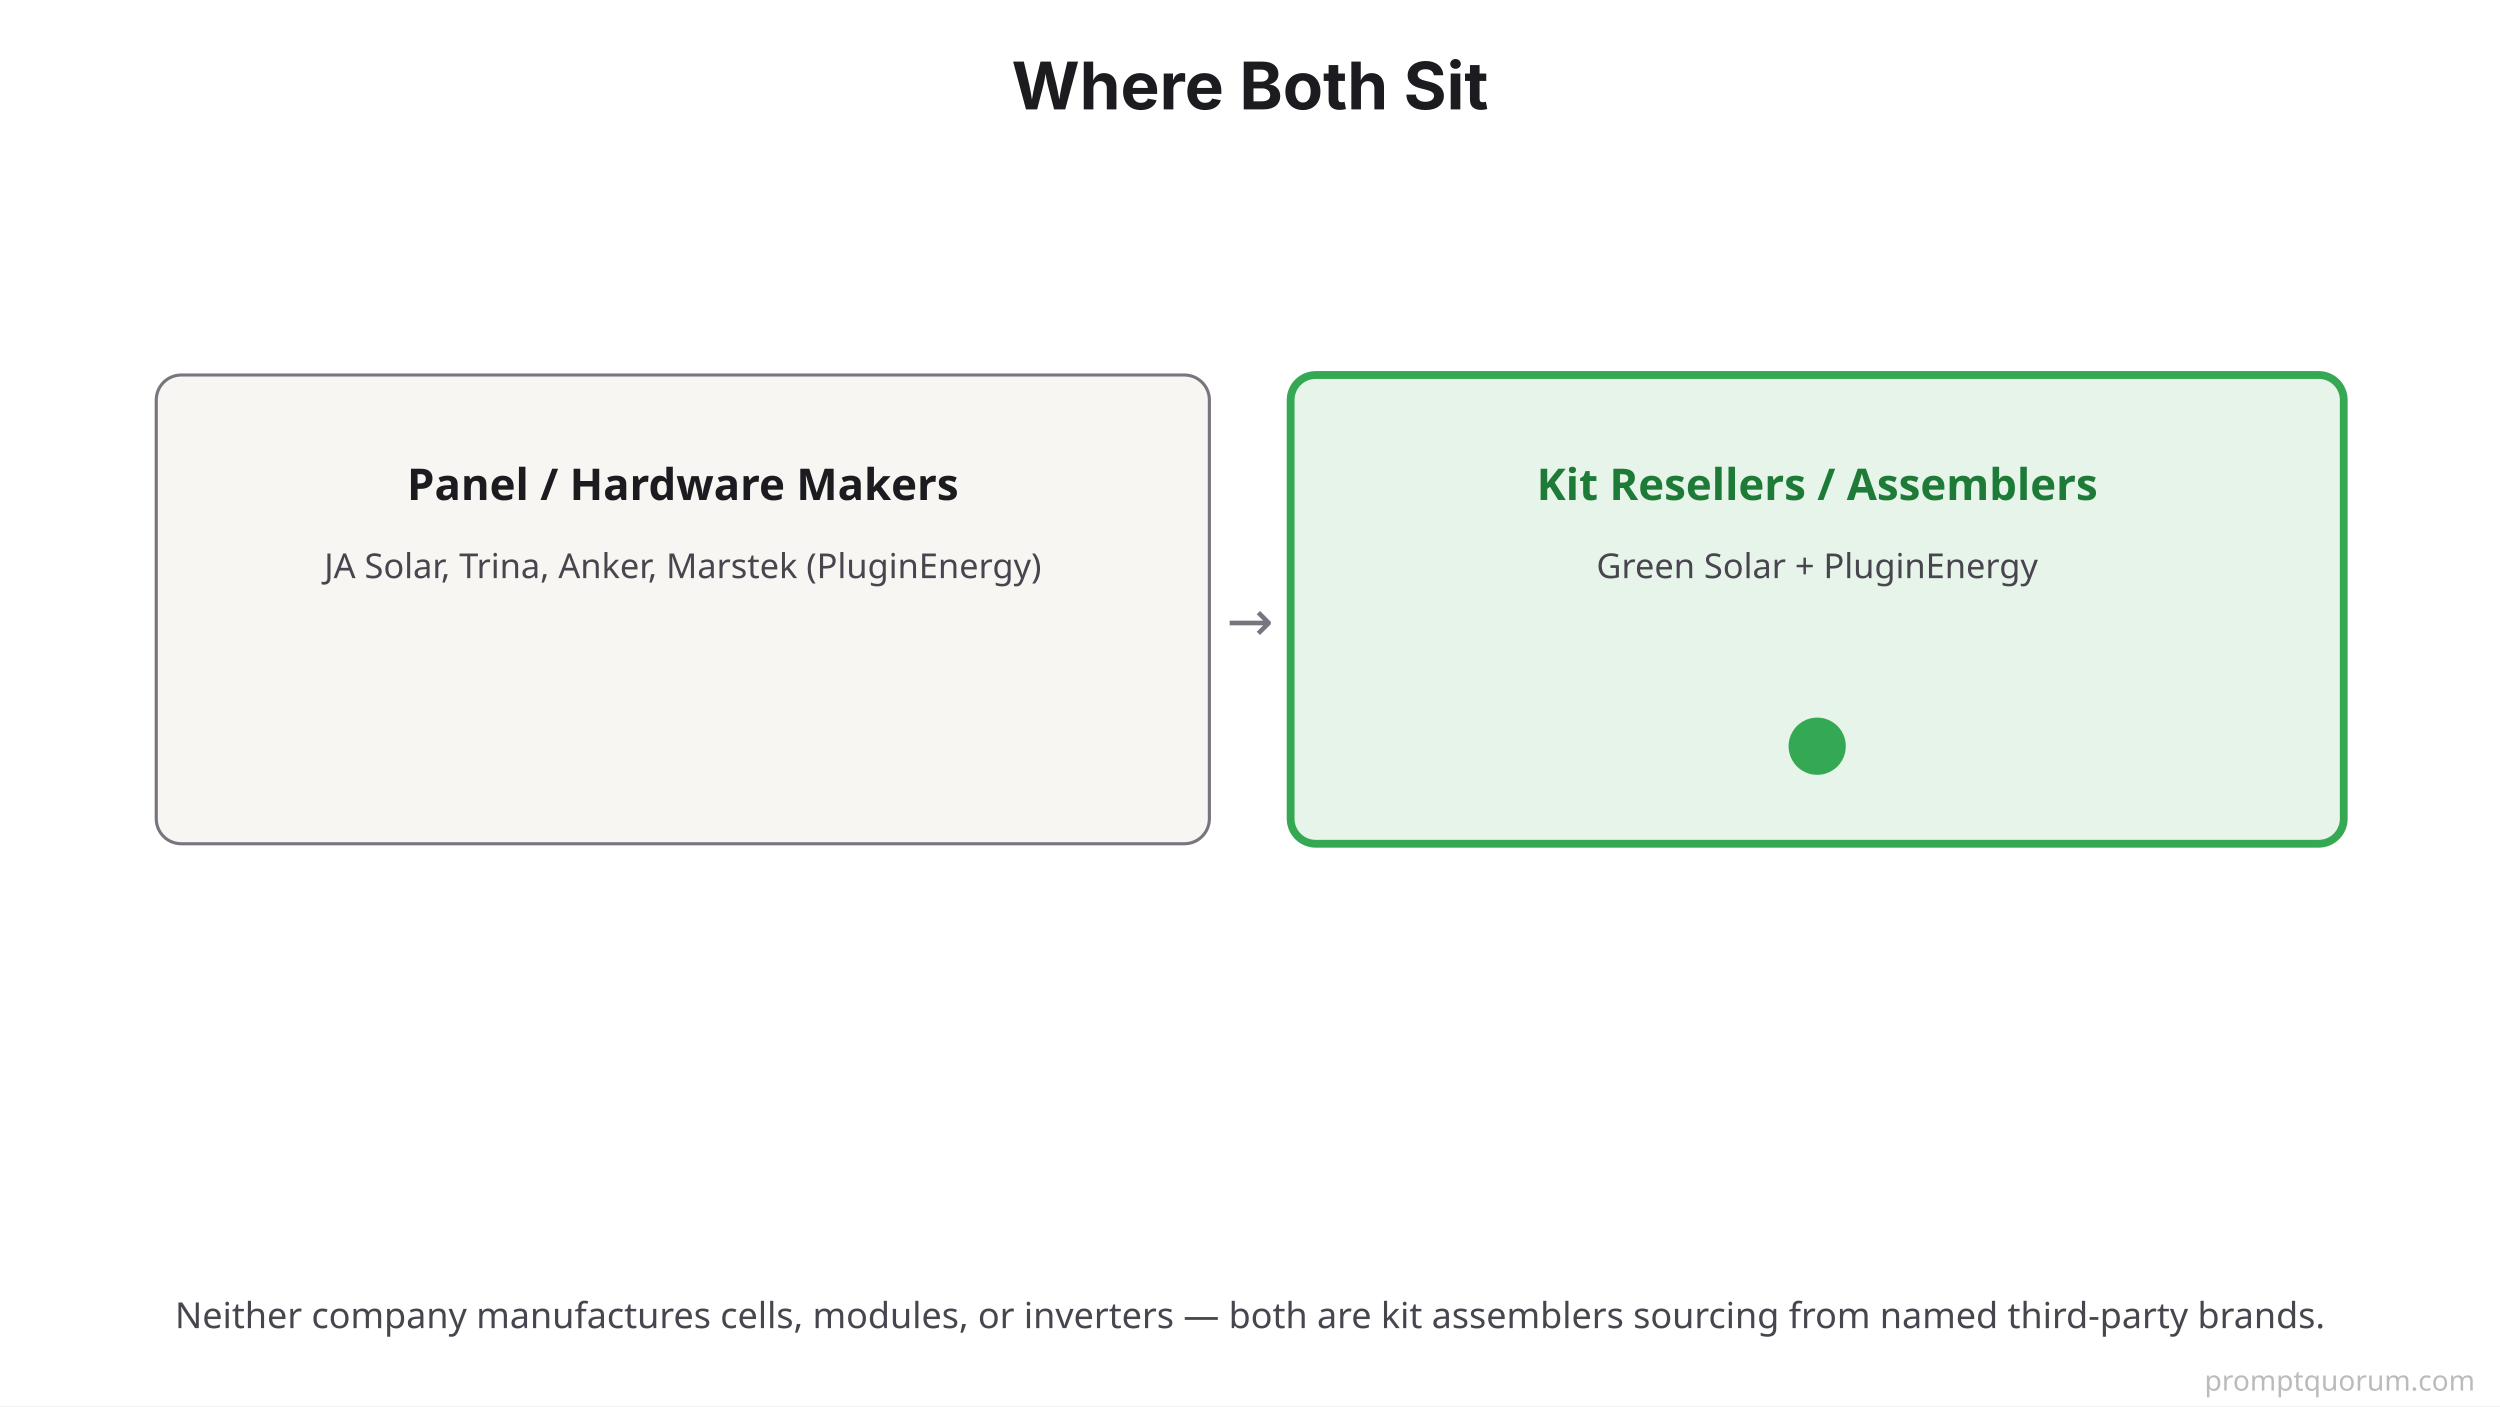
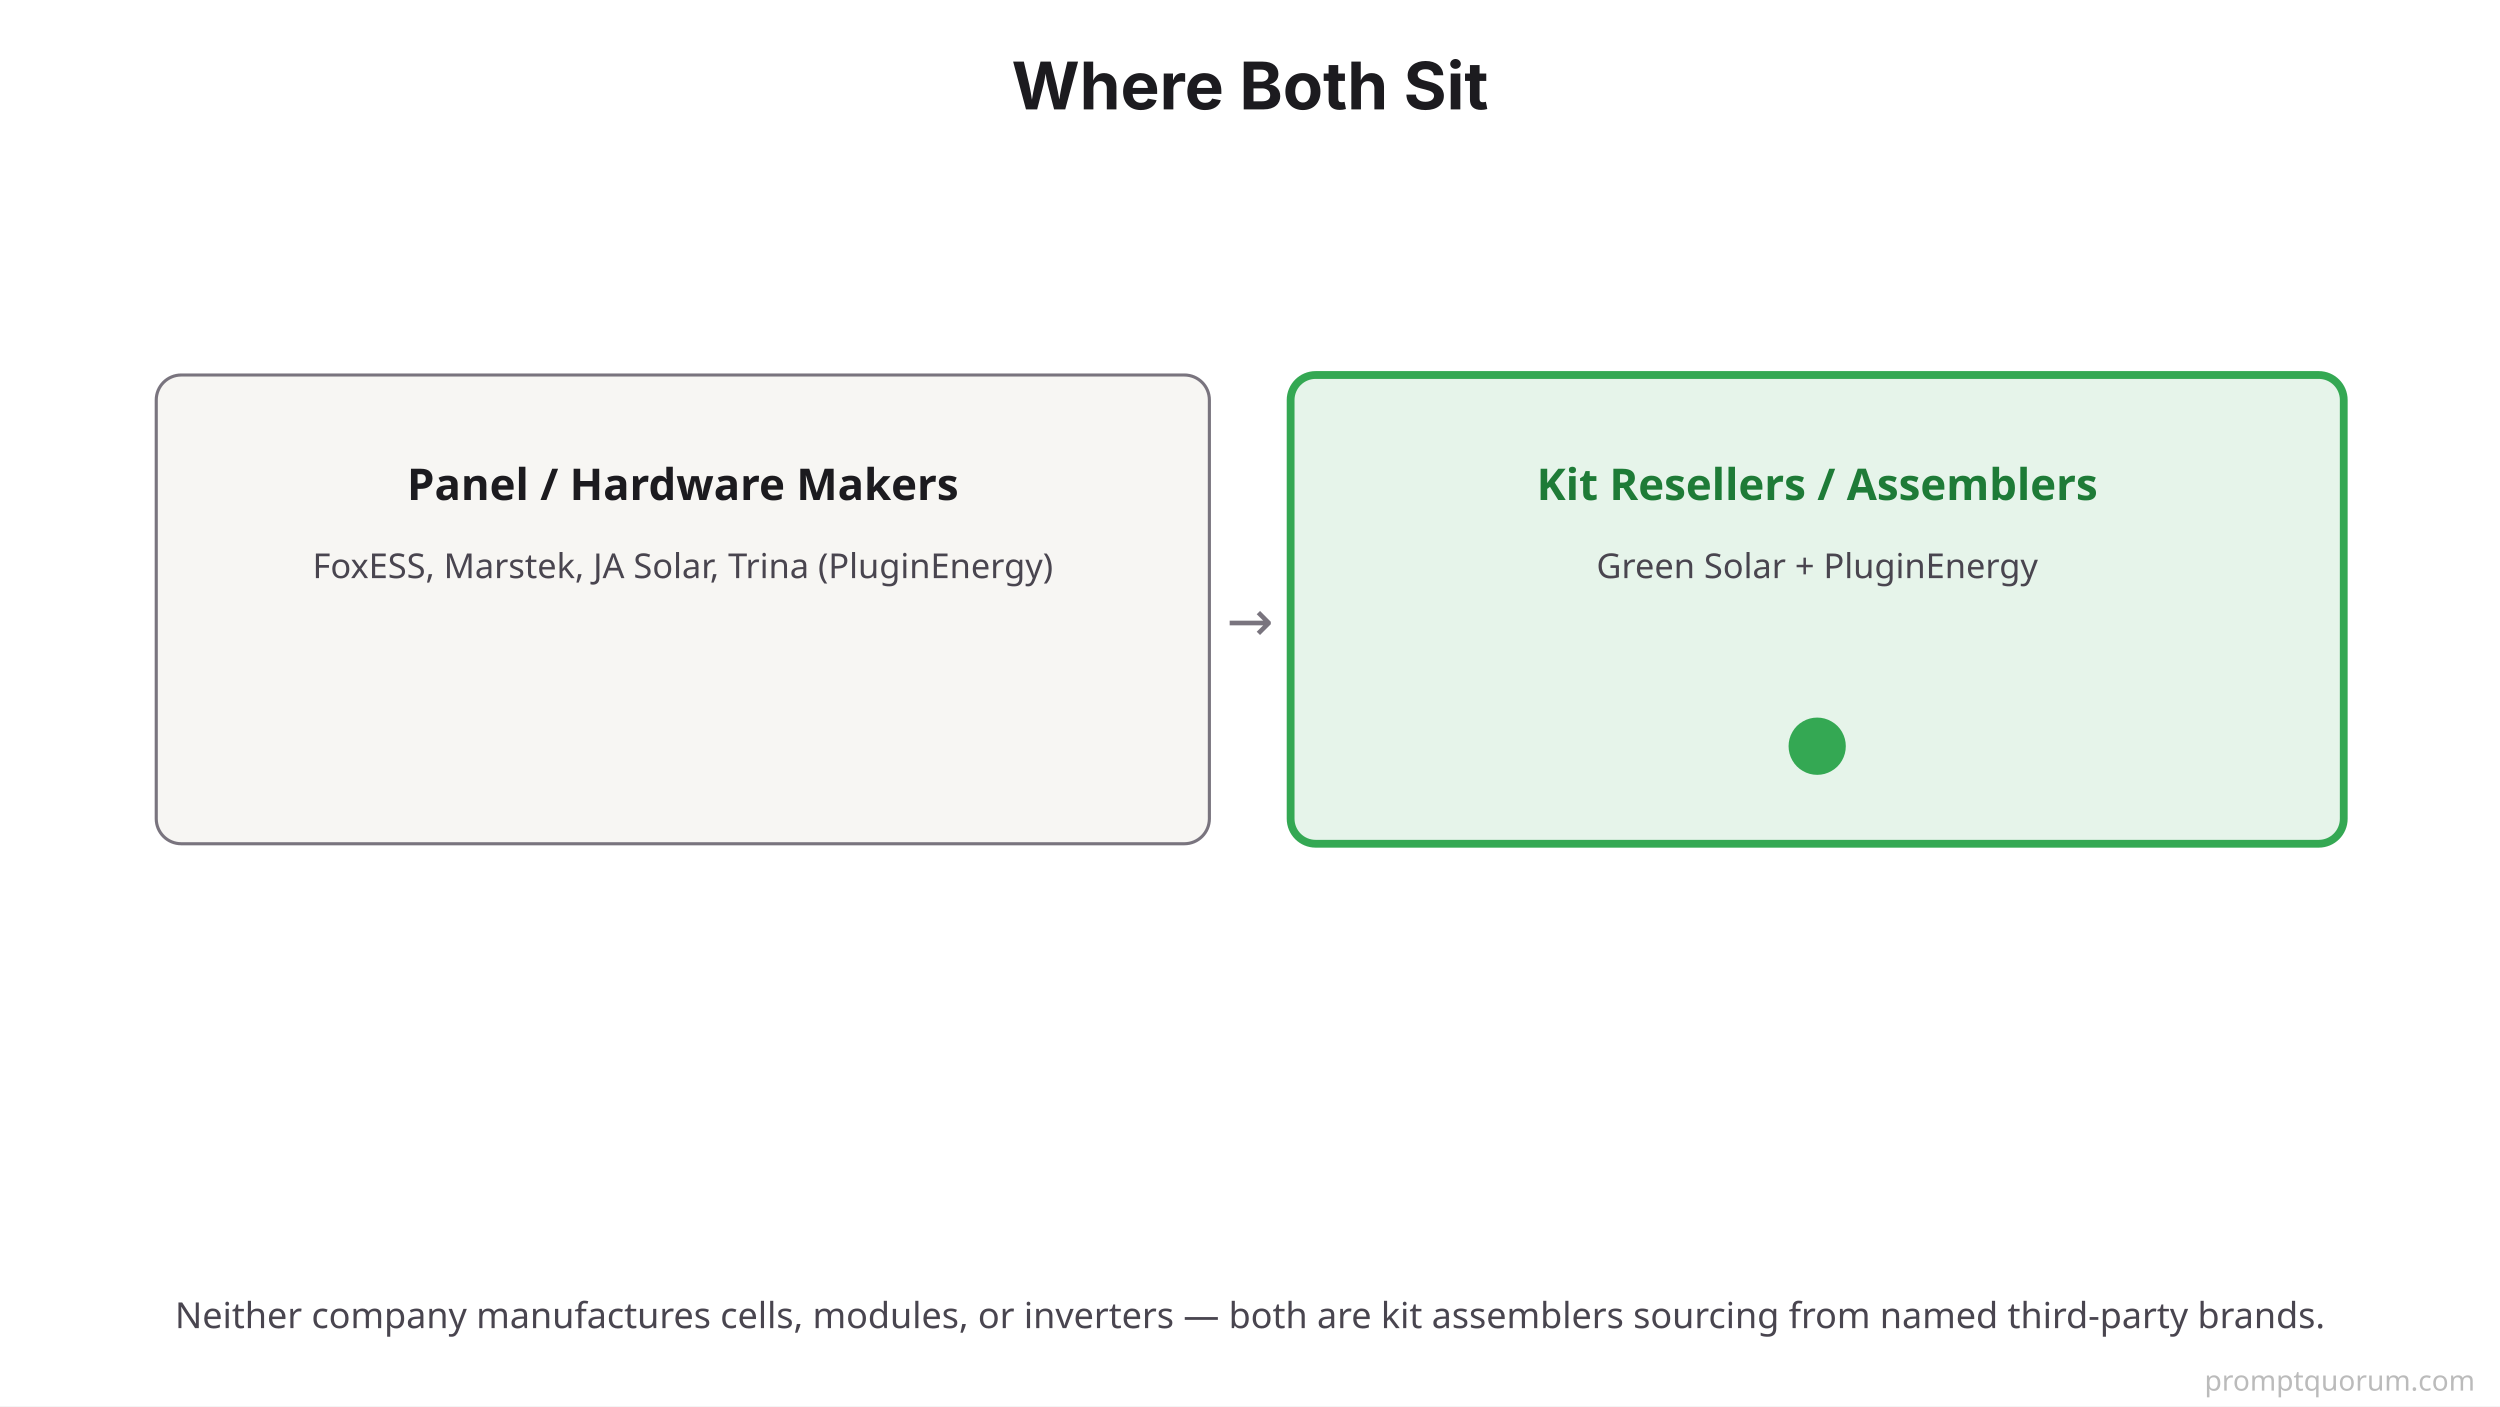
<svg xmlns="http://www.w3.org/2000/svg" viewBox="0 0 800 450">
  <rect width="800" height="450" fill="#FFFFFF" />
  <text x="400" y="35" font-family="system-ui, -apple-system, sans-serif" font-size="21" font-weight="700" fill="#1C1B1F" text-anchor="middle">Where Both Sit</text>
  <rect x="50" y="120" width="337" height="150" rx="8" fill="#F7F6F3" stroke="#79747E" stroke-width="1" />
  <text x="218.5" y="160" font-family="system-ui, sans-serif" font-size="14" font-weight="700" fill="#1C1B1F" text-anchor="middle">Panel / Hardware Makers</text>
-   <text x="218.5" y="185" font-family="system-ui, sans-serif" font-size="11" fill="#49454F" text-anchor="middle">JA Solar, Trina, Anker, Marstek (PluginEnergy)</text>
+   <text x="218.5" y="185" font-family="system-ui, sans-serif" font-size="11" fill="#49454F" text-anchor="middle">FoxESS, Marstek, JA Solar, Trina (PluginEnergy)</text>
  <text x="400" y="205" font-family="system-ui, sans-serif" font-size="18" fill="#79747E" text-anchor="middle">→</text>
  <rect x="413" y="120" width="337" height="150" rx="8" fill="#E6F4EA" stroke="#34A853" stroke-width="2.5" />
  <text x="581.5" y="160" font-family="system-ui, sans-serif" font-size="14" font-weight="700" fill="#1E7B37" text-anchor="middle">Kit Resellers / Assemblers</text>
  <text x="581.5" y="185" font-family="system-ui, sans-serif" font-size="11" fill="#49454F" text-anchor="middle">Green Solar + PluginEnergy</text>
  <text x="581.5" y="245" font-family="system-ui, sans-serif" font-size="24" fill="#34A853" text-anchor="middle">●</text>
  <text x="400" y="425" font-family="system-ui, sans-serif" font-size="11.5" fill="#49454F" text-anchor="middle">Neither company manufactures cells, modules, or inverters — both are kit assemblers sourcing from named third-party brands.</text>
  <text x="792" y="445" font-family="system-ui,sans-serif" font-size="9" fill="#BBBBBB" text-anchor="end">promptquorum.com</text>
</svg>
